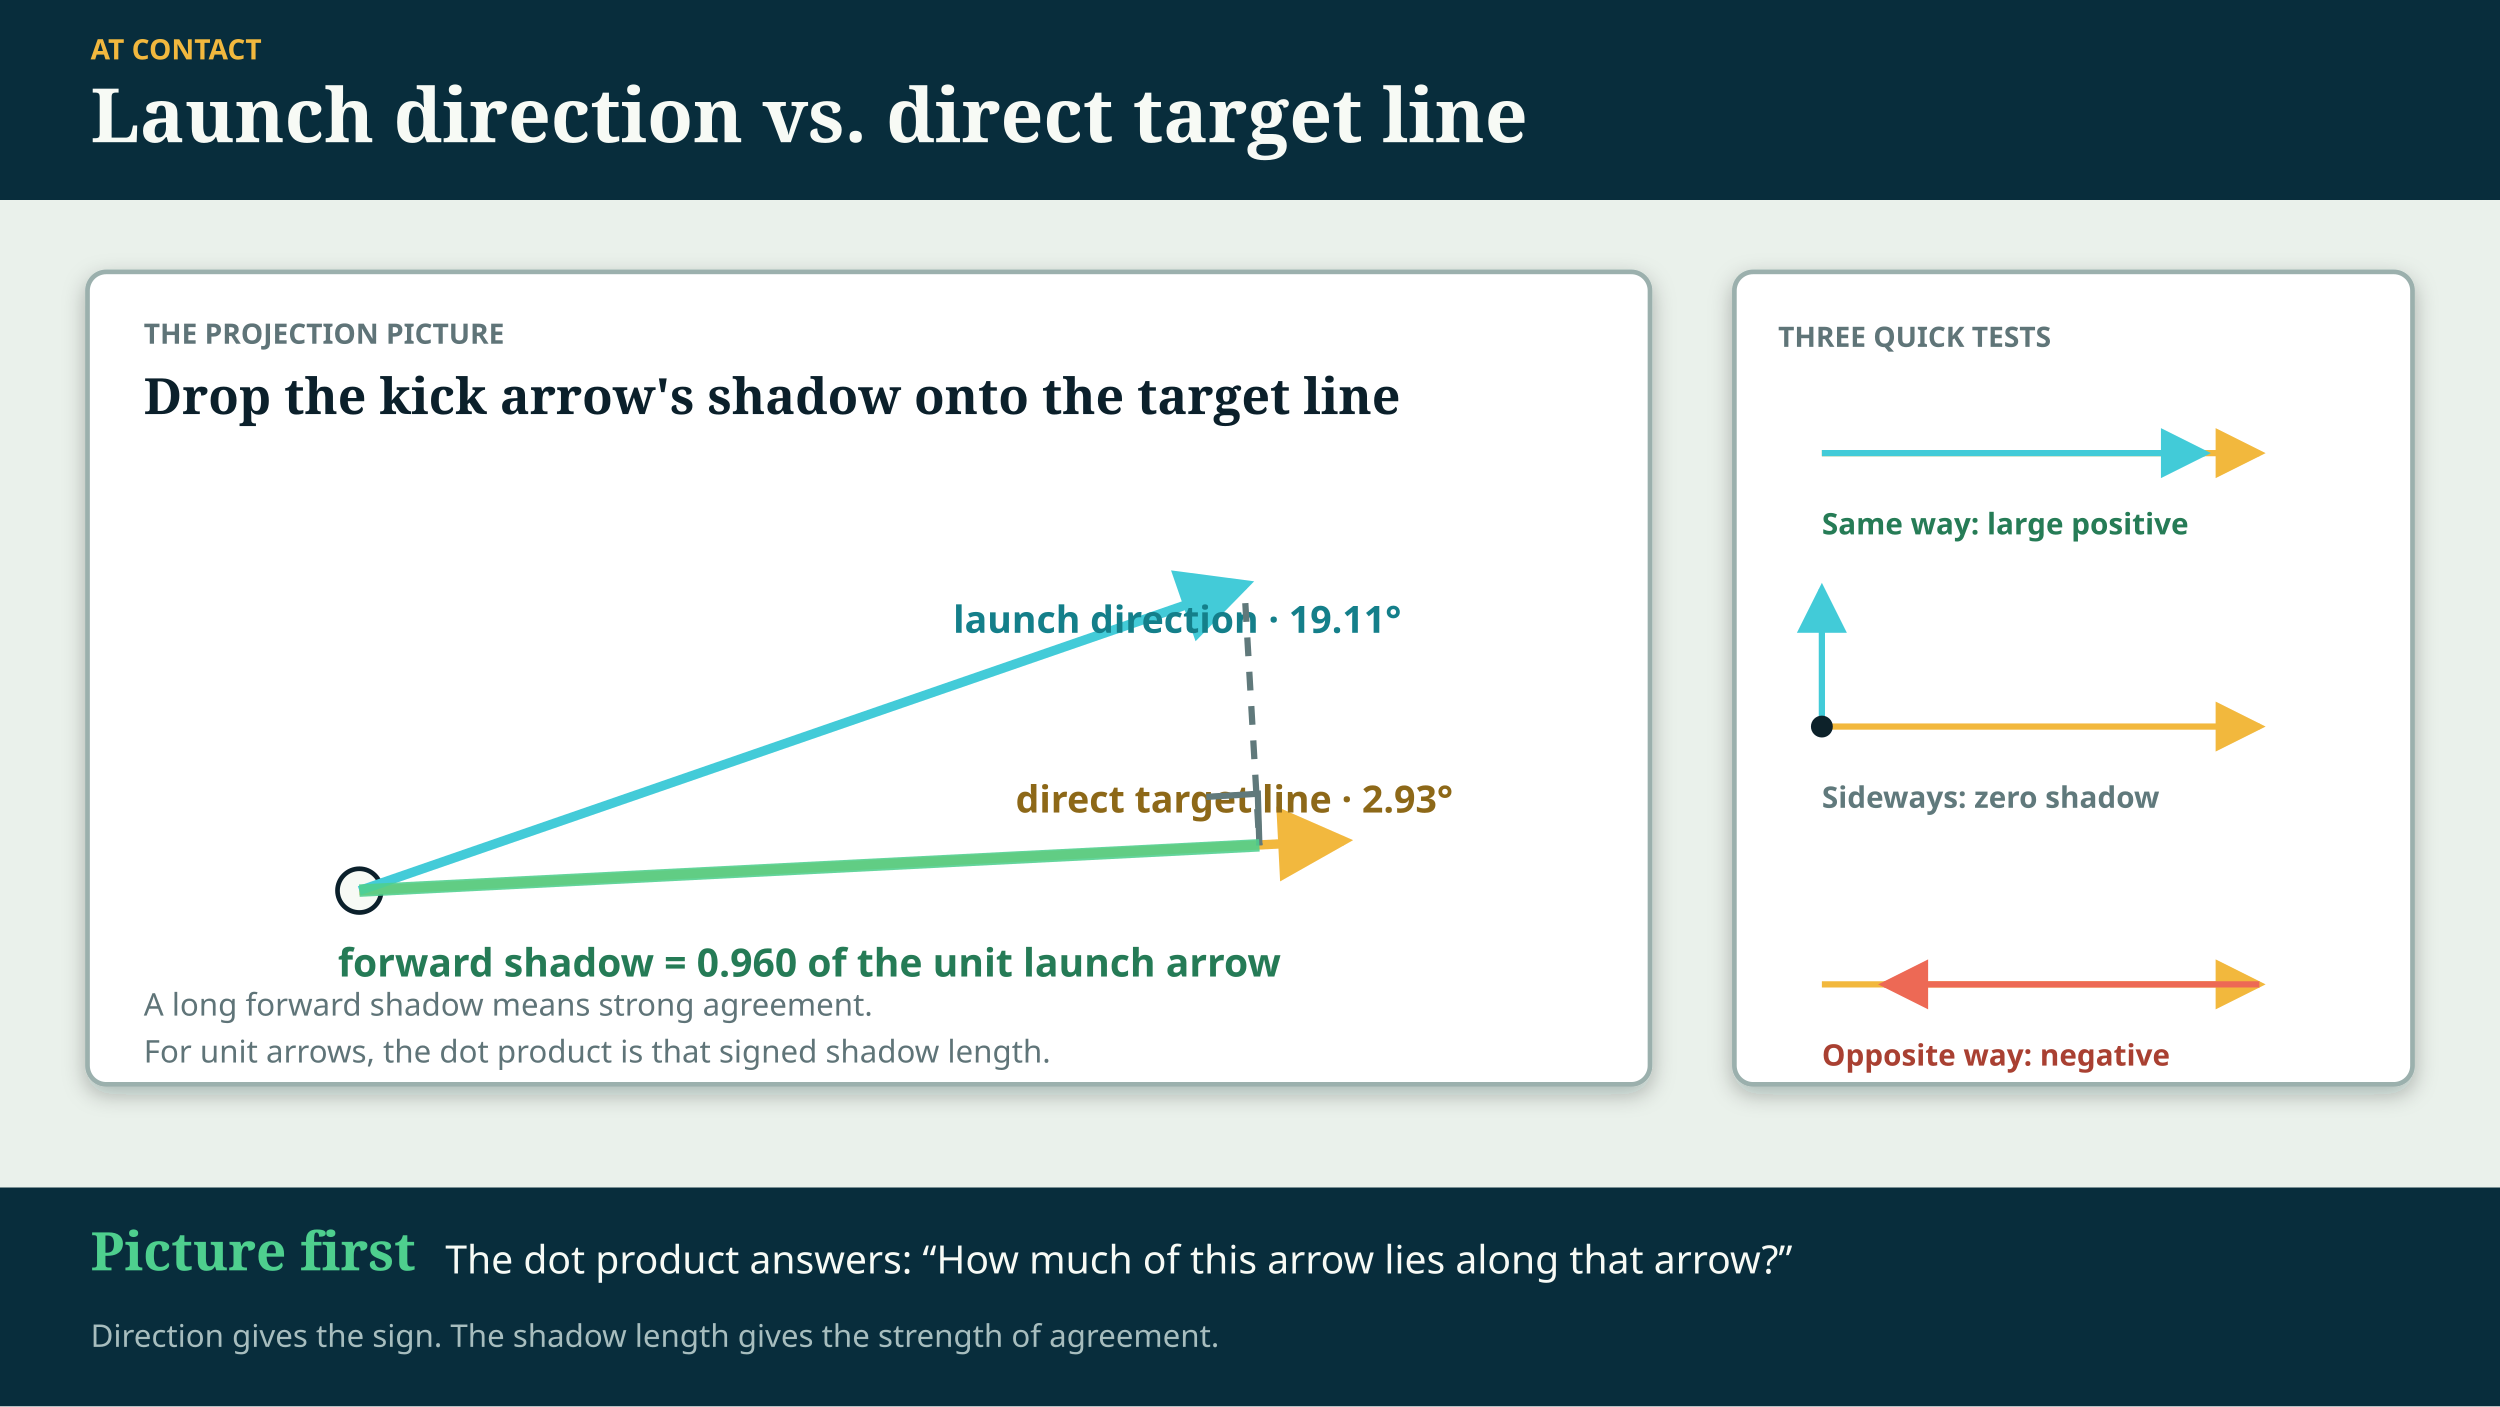
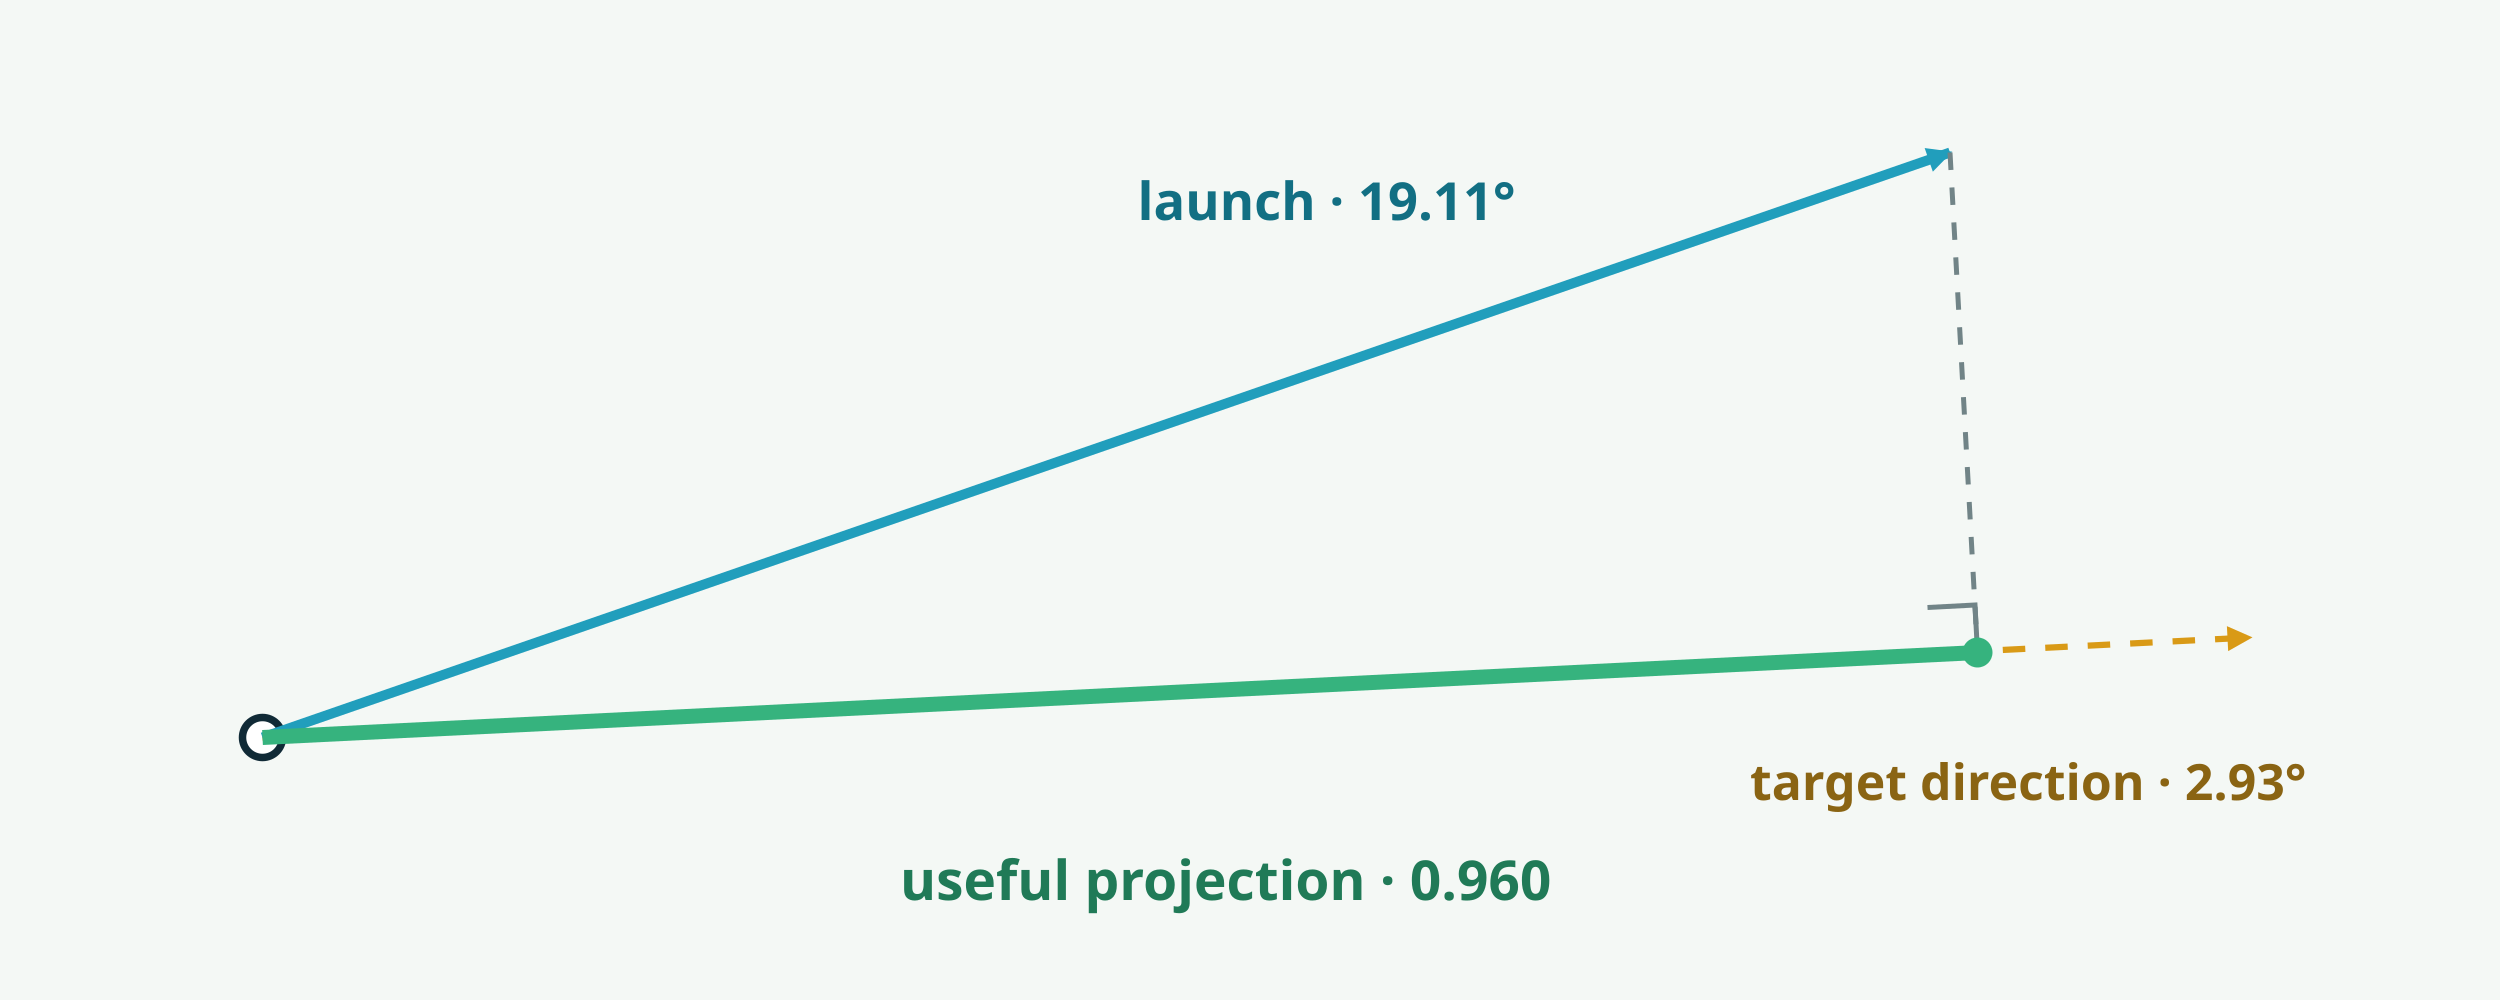
- <svg xmlns="http://www.w3.org/2000/svg" width="1600" height="900" viewBox="0 0 1600 900" role="img" aria-labelledby="title desc">
+ <svg xmlns="http://www.w3.org/2000/svg" width="1000" height="400" viewBox="0 0 1000 400" role="img" aria-labelledby="title desc">
  <defs>
-     <marker id="arrow-cyan" markerWidth="8" markerHeight="8" refX="7" refY="4" orient="auto">
-       <path d="M0,0 L8,4 L0,8 z" fill="#43cbd8" />
+     <marker id="arrow-cyan" markerUnits="userSpaceOnUse" markerWidth="10" markerHeight="10" refX="9" refY="5" orient="auto">
+       <path d="M0 0L10 5L0 10Z" fill="#219ebc" />
    </marker>
-     <marker id="arrow-gold" markerWidth="8" markerHeight="8" refX="7" refY="4" orient="auto">
-       <path d="M0,0 L8,4 L0,8 z" fill="#f2b83e" />
+     <marker id="arrow-gold" markerUnits="userSpaceOnUse" markerWidth="10" markerHeight="10" refX="9" refY="5" orient="auto">
+       <path d="M0 0L10 5L0 10Z" fill="#d99a16" />
    </marker>
-     <marker id="arrow-coral" markerWidth="8" markerHeight="8" refX="7" refY="4" orient="auto">
-       <path d="M0,0 L8,4 L0,8 z" fill="#ed6955" />
-     </marker>
-     <filter id="shadow" x="-20%" y="-20%" width="140%" height="140%">
-       <feDropShadow dx="0" dy="5" stdDeviation="7" flood-color="#061923" flood-opacity="0.28" />
-     </filter>
  </defs>
-   <rect width="1600" height="900" fill="#eaf1eb" />
-   <path d="M0 0H1600V128H0z" fill="#082d3c" />
-   <text x="58" y="38" fill="#f2b83e" font-family="Trebuchet MS, sans-serif" font-size="18" font-weight="700">AT CONTACT</text>
-   <text x="58" y="91" fill="#f7faf5" font-family="Georgia, serif" font-size="48" font-weight="700">Launch direction vs. direct target line</text>
-   <g filter="url(#shadow)">
-     <rect x="56" y="174" width="1000" height="520" rx="12" fill="#ffffff" stroke="#9bb0ad" stroke-width="3" />
-   </g>
-   <text x="92" y="220" fill="#5f7478" font-family="Trebuchet MS, sans-serif" font-size="18" font-weight="700">THE PROJECTION PICTURE</text>
-   <text x="92" y="265" fill="#0b202b" font-family="Georgia, serif" font-size="32" font-weight="700">Drop the kick arrow's shadow onto the target line</text>
-   <circle cx="230" cy="570" r="14" fill="#f7faf5" stroke="#0b202b" stroke-width="3" />
-   <line x1="230" y1="570" x2="860" y2="538" stroke="#f2b83e" stroke-width="6" marker-end="url(#arrow-gold)" />
-   <text x="650" y="520" fill="#8d6818" font-family="Trebuchet MS, sans-serif" font-size="24" font-weight="700">direct target line · 2.93°</text>
-   <line x1="230" y1="570" x2="797" y2="374" stroke="#43cbd8" stroke-width="6" marker-end="url(#arrow-cyan)" />
-   <text x="610" y="405" fill="#147f8a" font-family="Trebuchet MS, sans-serif" font-size="24" font-weight="700">launch direction · 19.11°</text>
-   <line x1="797" y1="386" x2="806" y2="541" stroke="#60797b" stroke-width="4" stroke-dasharray="12 10" />
-   <path d="M772 510L805 508L806 541" fill="none" stroke="#60797b" stroke-width="4" />
-   <line x1="230" y1="570" x2="806" y2="541" stroke="#4ecf8e" stroke-width="8" opacity="0.88" />
-   <text x="518" y="625" text-anchor="middle" fill="#257b56" font-family="Trebuchet MS, sans-serif" font-size="25" font-weight="700">forward shadow = 0.960 of the unit launch arrow</text>
-   <text x="92" y="650" fill="#5f7478" font-family="Trebuchet MS, sans-serif" font-size="20">A long forward shadow means strong agreement.</text>
-   <text x="92" y="680" fill="#5f7478" font-family="Trebuchet MS, sans-serif" font-size="20">For unit arrows, the dot product is that signed shadow length.</text>
-   <g transform="translate(1110 174)" filter="url(#shadow)">
-     <rect width="434" height="520" rx="12" fill="#ffffff" stroke="#9bb0ad" stroke-width="3" />
-     <text x="28" y="48" fill="#5f7478" font-family="Trebuchet MS, sans-serif" font-size="18" font-weight="700">THREE QUICK TESTS</text>
-     <g transform="translate(26 70)">
-       <line x1="30" y1="46" x2="310" y2="46" stroke="#f2b83e" stroke-width="4" marker-end="url(#arrow-gold)" />
-       <line x1="30" y1="46" x2="275" y2="46" stroke="#43cbd8" stroke-width="4" marker-end="url(#arrow-cyan)" />
-       <text x="30" y="98" fill="#257b56" font-family="Trebuchet MS, sans-serif" font-size="19" font-weight="700">Same way: large positive</text>
-     </g>
-     <g transform="translate(26 245)">
-       <line x1="30" y1="46" x2="310" y2="46" stroke="#f2b83e" stroke-width="4" marker-end="url(#arrow-gold)" />
-       <line x1="30" y1="46" x2="30" y2="-42" stroke="#43cbd8" stroke-width="4" marker-end="url(#arrow-cyan)" />
-       <circle cx="30" cy="46" r="7" fill="#0b202b" />
-       <text x="30" y="98" fill="#60797b" font-family="Trebuchet MS, sans-serif" font-size="19" font-weight="700">Sideways: zero shadow</text>
-     </g>
-     <g transform="translate(26 410)">
-       <line x1="30" y1="46" x2="310" y2="46" stroke="#f2b83e" stroke-width="4" marker-end="url(#arrow-gold)" />
-       <line x1="310" y1="46" x2="70" y2="46" stroke="#ed6955" stroke-width="4" marker-end="url(#arrow-coral)" />
-       <text x="30" y="98" fill="#a94131" font-family="Trebuchet MS, sans-serif" font-size="19" font-weight="700">Opposite way: negative</text>
-     </g>
-   </g>
-   <rect x="0" y="760" width="1600" height="140" fill="#082d3c" />
-   <text x="58" y="813" fill="#4ecf8e" font-family="Georgia, serif" font-size="34" font-weight="700">Picture first</text>
-   <text x="285" y="815" fill="#f7faf5" font-family="Trebuchet MS, sans-serif" font-size="25">The dot product answers: “How much of this arrow lies along that arrow?”</text>
-   <text x="58" y="862" fill="#a7bdbe" font-family="Trebuchet MS, sans-serif" font-size="20">Direction gives the sign. The shadow length gives the strength of agreement.</text>
+   <rect width="1000" height="400" fill="#f4f8f5" />
+   <circle cx="105" cy="295" r="8" fill="#ffffff" stroke="#102a36" stroke-width="3" />
+   <line x1="105" y1="295" x2="900" y2="255" stroke="#d99a16" stroke-width="2.5" stroke-dasharray="9 8" marker-end="url(#arrow-gold)" />
+   <text x="700" y="320" fill="#8a6413" font-family="Trebuchet MS, sans-serif" font-size="20" font-weight="700">target direction · 2.93°</text>
+   <line x1="105" y1="295" x2="780" y2="61" stroke="#219ebc" stroke-width="4" marker-end="url(#arrow-cyan)" />
+   <text x="455" y="88" fill="#126f83" font-family="Trebuchet MS, sans-serif" font-size="21" font-weight="700">launch · 19.11°</text>
+   <line x1="780" y1="61" x2="791" y2="261" stroke="#718487" stroke-width="2" stroke-dasharray="7 7" />
+   <path d="M771 243L790 242L791 261" fill="none" stroke="#718487" stroke-width="2" />
+   <line x1="105" y1="295" x2="791" y2="261" stroke="#36b37e" stroke-width="6" />
+   <circle cx="791" cy="261" r="6" fill="#36b37e" />
+   <text x="360" y="360" fill="#207a57" font-family="Trebuchet MS, sans-serif" font-size="22" font-weight="700">useful projection · 0.960</text>
</svg>
